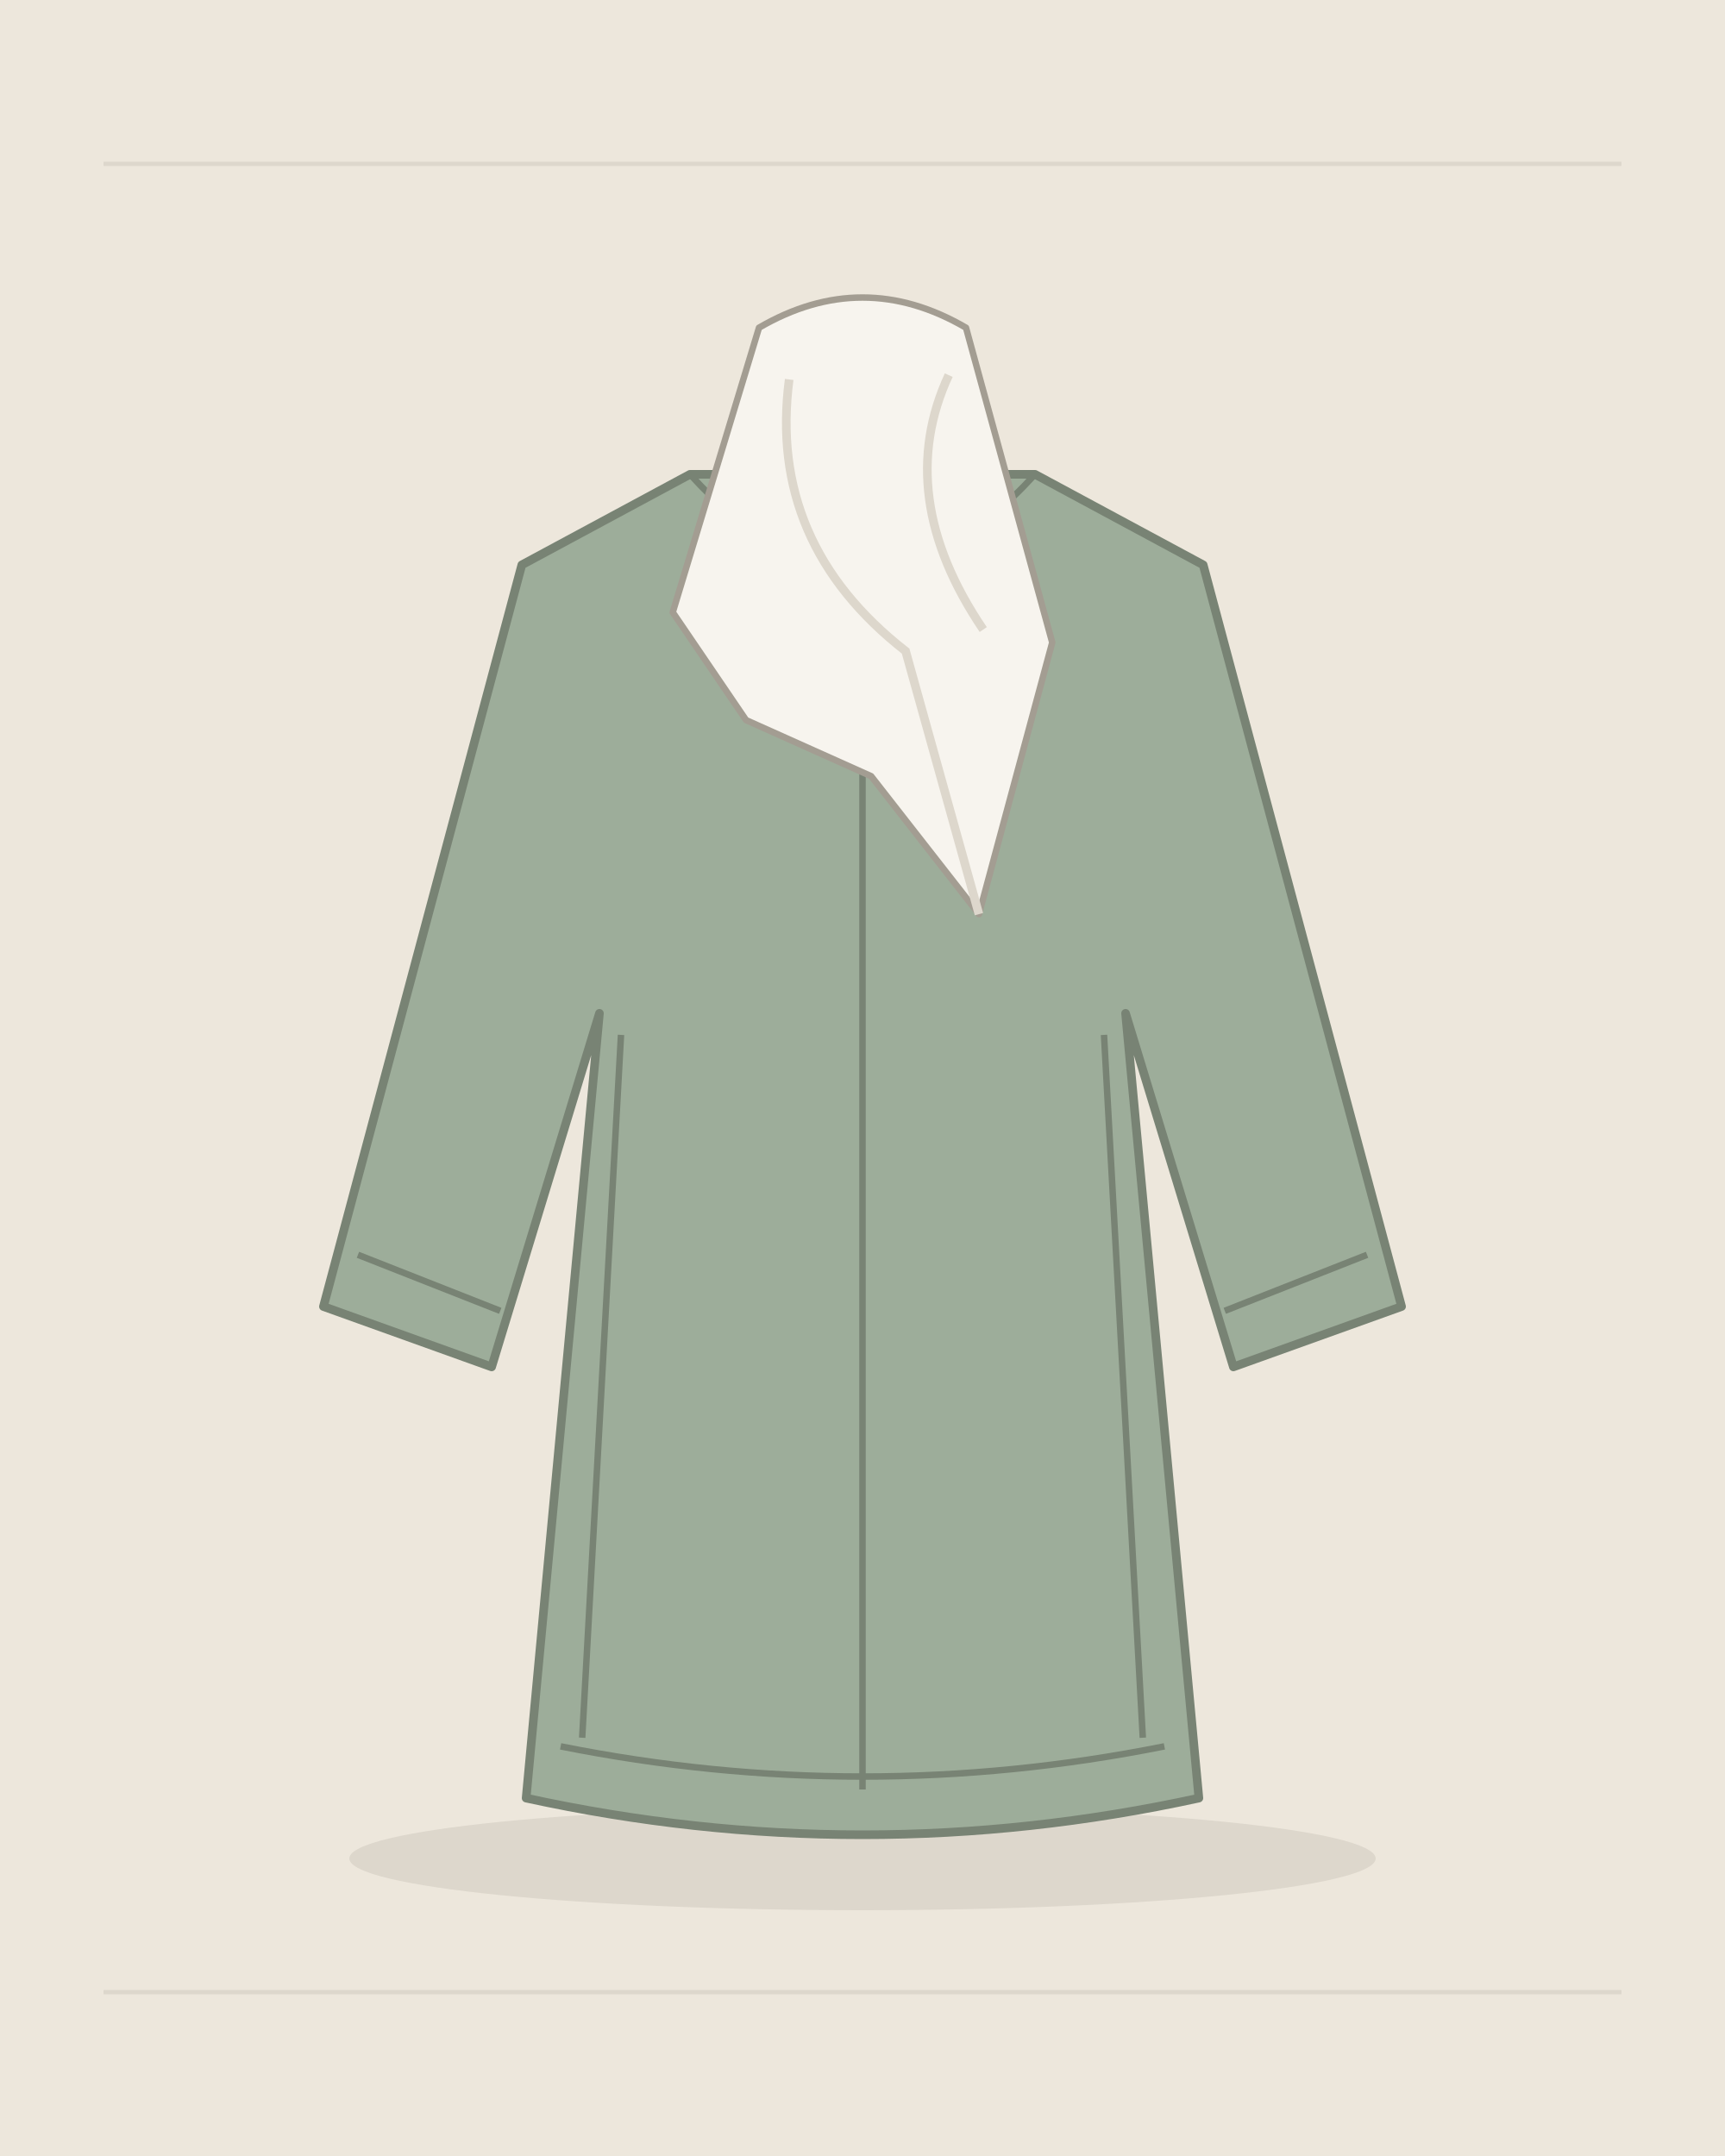
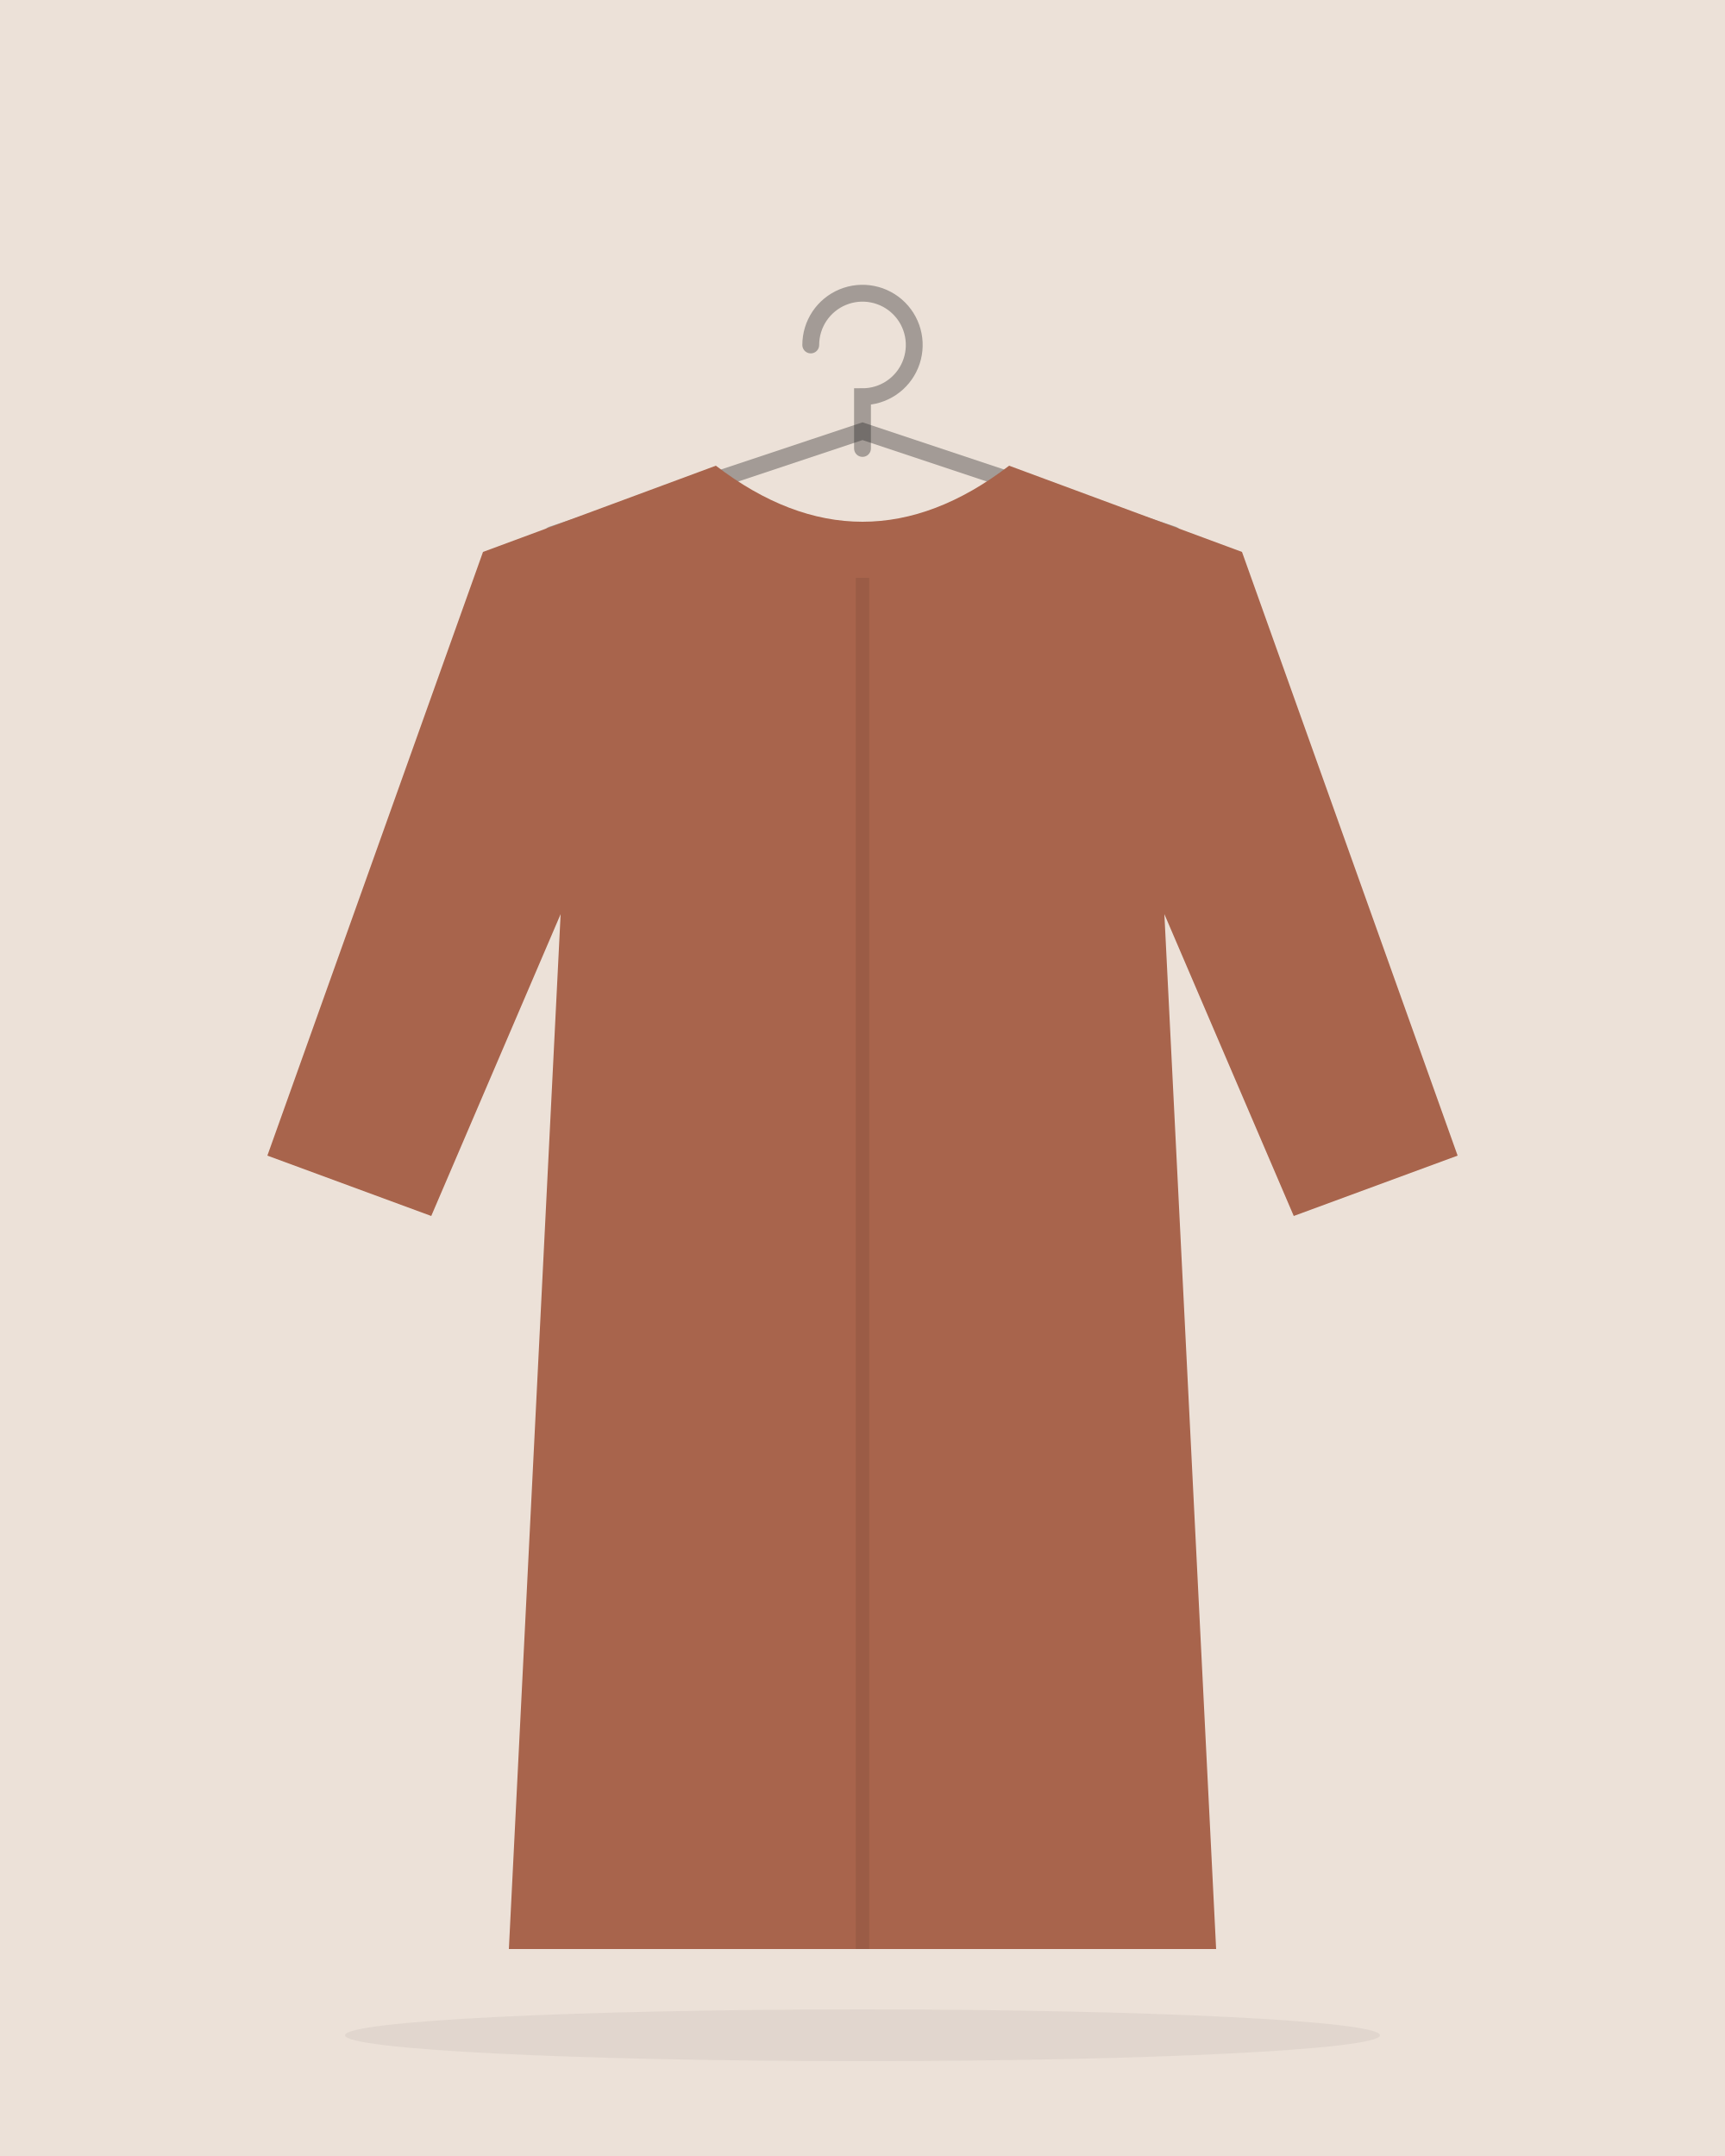
- <svg xmlns="http://www.w3.org/2000/svg" width="400" height="500" viewBox="0 0 400 500">
-   <rect width="400" height="500" fill="#EDE7DC" />
-   <path d="M24 38h352M24 462h352" fill="none" stroke="#DDD7CC" />
-   <ellipse cx="200" cy="431" rx="119" ry="12" fill="#DDD7CC" />
-   <path d="m160 110-39 21-46 172 39 14 25-82-17 182q78 17 156 0l-17-182 25 82 39-14-46-172-39-21z" fill="#9DAD9A" stroke="#788374" stroke-width="2" stroke-linejoin="round" />
-   <path d="M160 110q40 44 80 0M200 150v265M144 240l-9 163M256 240l9 163M130 405q70 14 140 0M83 291l33 13M284 304l33-13" fill="none" stroke="#788374" stroke-width="1.5" />
-   <path d="M176 76q24-14 48 0l20 73-17 63-25-32-29-13-17-25z" fill="#F7F4EE" stroke="#A39D92" stroke-width="1.5" stroke-linejoin="round" />
-   <path d="M183 88q-5 38 27 63l17 61M220 87q-13 28 8 59" fill="none" stroke="#DDD7CC" stroke-width="2" />
+ <svg xmlns="http://www.w3.org/2000/svg" preserveAspectRatio="none" overflow="visible" style="display: block;" width="256" height="320" viewBox="0 0 256 320" fill="none">
+   <g id="Image/Modest â Terracotta" clip-path="url(#clip0_0_132)">
+     <path id="Vector" d="M256 0H0V320H256V0Z" fill="#ECE1D8" />
+     <path id="Vector_2" d="M128 66.56V58.88C129.519 58.88 131.004 58.43 132.267 57.586C133.53 56.742 134.514 55.542 135.095 54.139C135.677 52.736 135.829 51.191 135.532 49.702C135.236 48.212 134.505 46.843 133.431 45.769C132.357 44.695 130.988 43.964 129.498 43.668C128.009 43.371 126.464 43.523 125.061 44.105C123.658 44.686 122.458 45.67 121.614 46.933C120.77 48.196 120.32 49.681 120.32 51.2" stroke-width="2.5" stroke-linecap="round" stroke="#1A1C1A" stroke-opacity="0.35" />
+     <path id="Vector_3" d="M81.92 79.36L128 64L174.08 79.36" stroke-width="2.5" stroke-linecap="round" stroke="#1A1C1A" stroke-opacity="0.35" />
+     <path id="Vector_4" d="M106.24 69.12L71.68 81.92L39.68 171.52L64 180.48L83.2 135.68L75.52 289.28H180.48L172.8 135.68L192 180.48L216.32 171.52L184.32 81.92L149.76 69.12C135.253 80.213 120.747 80.213 106.24 69.12Z" fill="#A8644C" />
+     <g id="Vector_5">
+       <path d="M128 85.76V289.28Z" fill="black" />
+       <path d="M128 85.76V289.28" stroke-width="2" stroke="black" stroke-opacity="0.08" />
+     </g>
+     <path id="Vector_6" d="M128 305.92C170.415 305.92 204.8 304.201 204.8 302.08C204.8 299.959 170.415 298.24 128 298.24C85.585 298.24 51.2 299.959 51.2 302.08C51.2 304.201 85.585 305.92 128 305.92Z" fill="black" fill-opacity="0.05" />
+   </g>
+   <defs>
+     <clipPath id="clip0_0_132">
+       <rect width="256" height="320" fill="white" />
+     </clipPath>
+   </defs>
</svg>
